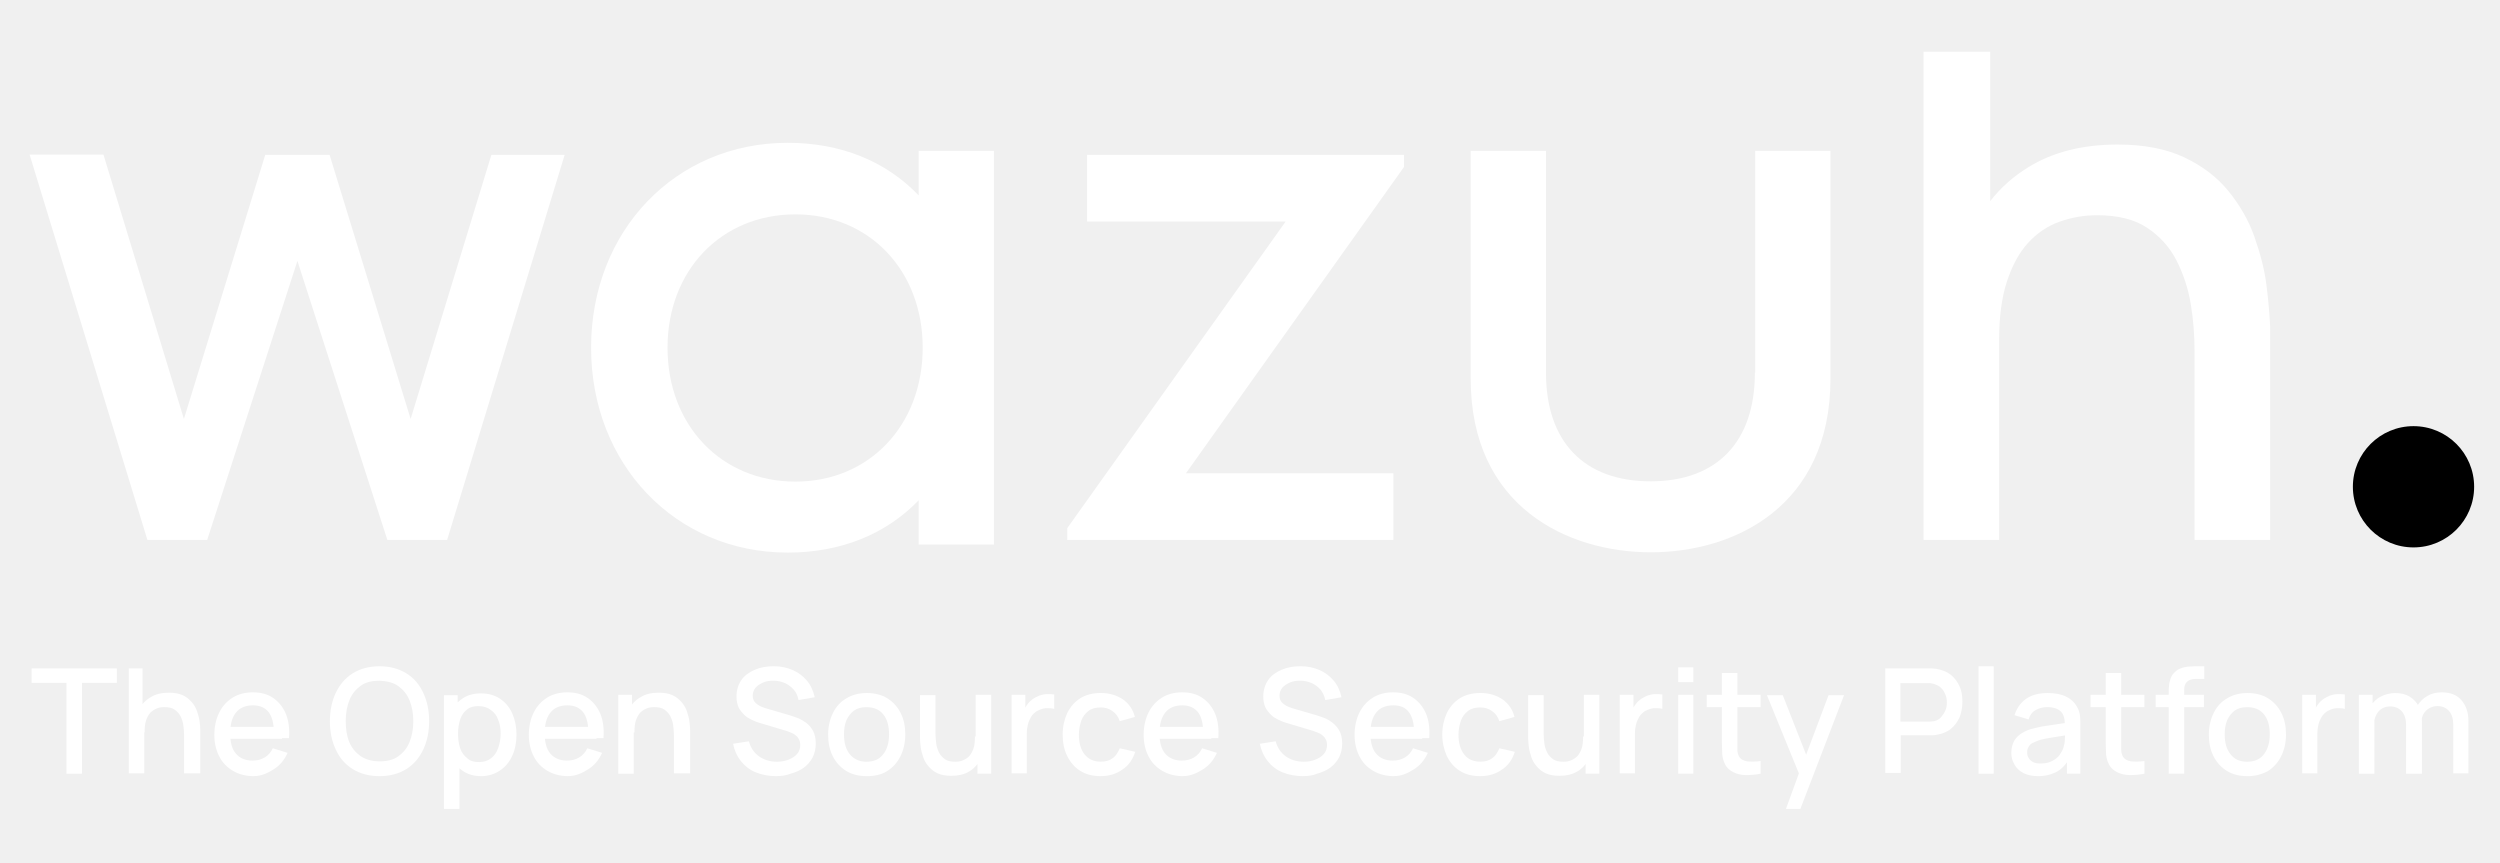
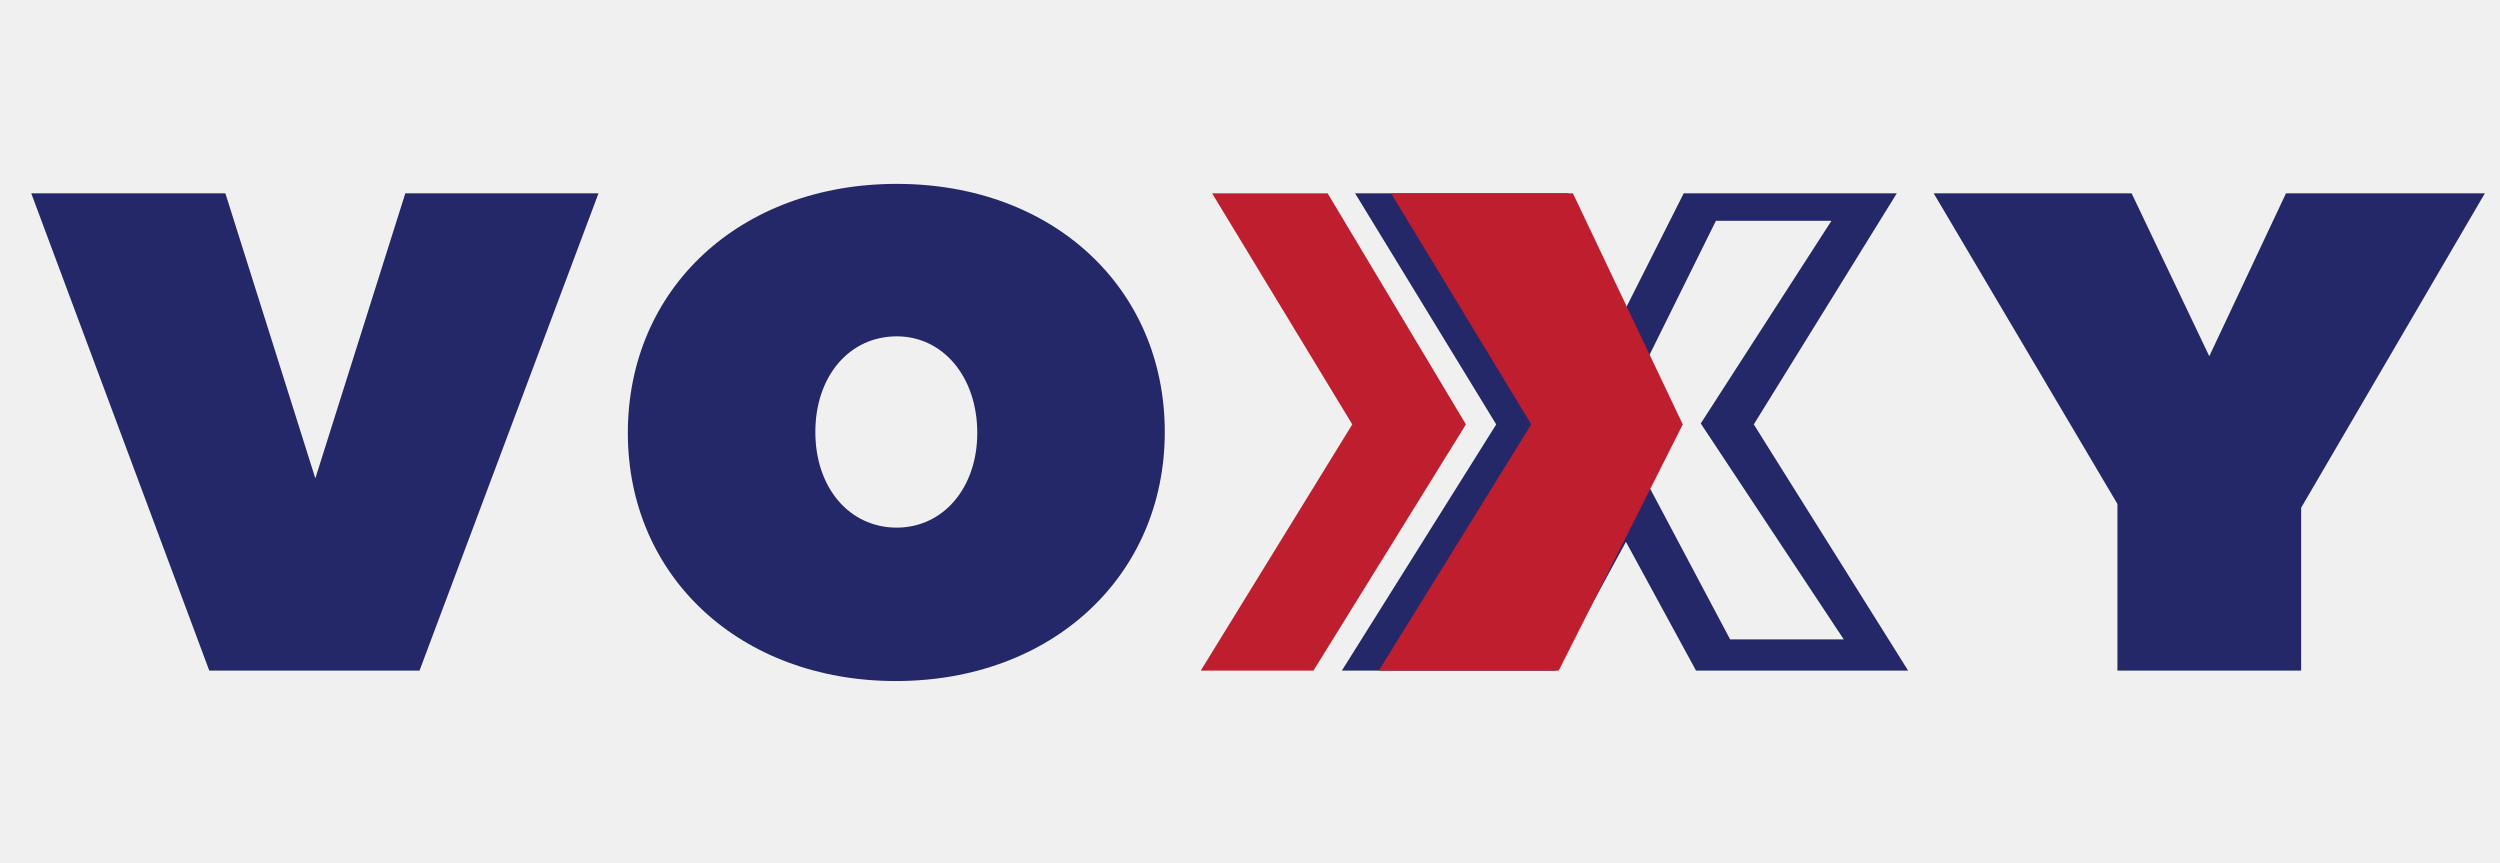
- <svg xmlns="http://www.w3.org/2000/svg" width="870" height="300" enable-background="new 0 0 872 420" version="1.1" xml:space="preserve">
-   <style type="text/css">.st0{fill:#FFFFFF;}</style>
-   <g class="layer">
-     <g id="svg_52">
-       <g id="svg_2">
-         <polygon class="st0" id="svg_3" points="142.9,145.8 114.7,53.9 92.3,53.9 64,145.8 36,53.8 10.3,53.8 51.3,187.9 72.1,187.9 103.5,90.8 134.8,187.9 155.6,187.9 196.5,53.9 171,53.9 " />
-         <polygon class="st0" id="svg_4" points="378.3,77.1 447.4,77.1 371.4,183.8 371.4,187.9 484.9,187.9 484.9,164.7 412.7,164.7 488.6,58.1 488.6,53.9 378.3,53.9 " />
-         <path class="st0" d="m319.7,68c-11.5,-12 -27.2,-18.3 -45.6,-18.3c-39,0 -68.4,30.6 -68.4,71.3c0,40.6 29.4,71.3 68.4,71.3c18.4,0 34.1,-6.3 45.6,-18.2l0,15.4l26.2,0l0,-137l-26.2,0l0,15.5zm-42.9,99.6c-25.8,0 -44.5,-19.6 -44.5,-46.6c0,-26.9 18.7,-46.4 44.5,-46.4c25.7,0 44.3,19.5 44.3,46.4c0,27 -18.6,46.6 -44.3,46.6z" id="svg_5" />
-         <path class="st0" d="m610.7,129.7c0,24.1 -13.2,37.8 -36.3,37.8c-23.2,0 -36.4,-13.8 -36.4,-37.8l0,-77.2l-26.2,0l0,79.3c0,44.6 33.8,60.4 62.7,60.4c28.9,0 62.5,-15.8 62.5,-60.4l0,-79.3l-26.2,0l0,77.2l-0.1,0z" id="svg_6" />
-         <path class="st0" d="m788.7,99c-0.7,-5.5 -2.2,-11 -4.2,-16.7s-5.1,-11 -9,-15.8c-3.9,-4.8 -9,-8.7 -15.3,-11.7c-6.3,-3 -14.1,-4.5 -23.3,-4.5c-12.1,0 -22.4,2.6 -30.9,7.8c-5.2,3.2 -9.7,7.1 -13.4,11.9l0,-52l-23.2,0l0,169.9l26.3,0l0,-69.7c0,-7.9 0.9,-14.7 2.7,-20.2c1.8,-5.5 4.2,-10 7.3,-13.4c3.1,-3.4 6.7,-5.9 10.9,-7.4c4.1,-1.5 8.5,-2.3 13.2,-2.3c7.1,0 12.9,1.4 17.3,4.3c4.4,2.9 7.9,6.7 10.3,11.4c2.4,4.7 4.1,9.8 5,15.3c0.9,5.5 1.3,10.9 1.3,16.1l0,65.9l26.3,0l0,-74.4c-0.2,-4.2 -0.6,-9 -1.3,-14.5z" id="svg_7" />
-         <circle cx="839.9" cy="169.4" id="svg_8" r="21.1" />
-       </g>
-       <g id="svg_20">
-         <g id="svg_21">
-           <path class="st0" d="m23.13,269.25l0,-31.62l-12.13,0l0,-5.02l29.66,0l0,5.02l-12.13,0l0,31.62l-5.39,0z" id="svg_22" />
-           <path class="st0" d="m44.82,269.25l0,-36.64l4.78,0l0,19.73l0.61,0l0,16.79l-5.39,0l0,0.12zm19.24,0l0,-13.48c0,-1.1 -0.12,-2.21 -0.25,-3.31c-0.12,-1.1 -0.49,-2.21 -0.98,-3.19c-0.49,-0.98 -1.23,-1.72 -2.08,-2.33c-0.86,-0.61 -2.08,-0.86 -3.55,-0.86c-0.98,0 -1.84,0.12 -2.7,0.49c-0.86,0.37 -1.59,0.86 -2.21,1.47c-0.61,0.74 -1.1,1.59 -1.47,2.7c-0.37,1.1 -0.49,2.57 -0.49,4.17l-3.31,-1.23c0,-2.45 0.49,-4.66 1.35,-6.62s2.33,-3.43 4.04,-4.41c1.72,-1.1 3.8,-1.59 6.37,-1.59c1.84,0 3.43,0.25 4.78,0.86c1.35,0.61 2.33,1.47 3.19,2.45c0.86,0.98 1.47,2.08 1.84,3.19c0.37,1.23 0.74,2.33 0.86,3.43s0.25,2.08 0.25,2.94l0,15.2l-5.64,0l0,0.12z" id="svg_23" />
-           <path class="st0" d="m88.32,270.1c-2.7,0 -5.15,-0.61 -7.23,-1.84s-3.68,-2.82 -4.78,-5.02c-1.1,-2.08 -1.72,-4.66 -1.72,-7.48c0,-2.94 0.61,-5.64 1.72,-7.84c1.1,-2.21 2.7,-3.92 4.66,-5.15c1.96,-1.23 4.41,-1.84 6.98,-1.84c2.82,0 5.15,0.61 7.11,1.96c1.96,1.35 3.43,3.19 4.41,5.51c0.98,2.33 1.35,5.27 1.1,8.46l-5.27,0l0,-1.96c0,-3.19 -0.61,-5.51 -1.84,-7.11c-1.23,-1.47 -2.94,-2.33 -5.39,-2.33c-2.7,0 -4.66,0.86 -6,2.57s-1.96,4.04 -1.96,7.23c0,3.06 0.61,5.39 1.96,6.98s3.31,2.45 5.76,2.45c1.72,0 3.06,-0.37 4.29,-1.1c1.23,-0.74 2.21,-1.84 2.82,-3.19l5.15,1.59c-1.1,2.45 -2.7,4.41 -4.9,5.76s-4.17,2.33 -6.86,2.33zm-9.8,-12.99l0,-4.17l19.61,0l0,4.17l-19.61,0z" id="svg_24" />
-           <path class="st0" d="m132.07,270.1c-3.68,0 -6.74,-0.86 -9.31,-2.45c-2.57,-1.59 -4.53,-3.8 -5.88,-6.74c-1.35,-2.82 -2.08,-6.13 -2.08,-9.93c0,-3.8 0.74,-7.11 2.08,-9.93c1.35,-2.82 3.31,-5.15 5.88,-6.74c2.57,-1.59 5.64,-2.45 9.31,-2.45c3.68,0 6.74,0.86 9.31,2.45c2.57,1.59 4.53,3.8 5.88,6.74c1.35,2.82 2.08,6.13 2.08,9.93c0,3.8 -0.74,7.11 -2.08,9.93c-1.35,2.82 -3.31,5.15 -5.88,6.74c-2.57,1.59 -5.64,2.45 -9.31,2.45zm0,-5.15c2.57,0 4.78,-0.49 6.49,-1.72c1.72,-1.23 3.06,-2.82 3.92,-4.9c0.86,-2.08 1.35,-4.53 1.35,-7.35c0,-2.82 -0.49,-5.27 -1.35,-7.35c-0.86,-2.08 -2.21,-3.68 -3.92,-4.9c-1.72,-1.23 -3.92,-1.72 -6.49,-1.84c-2.57,0 -4.78,0.49 -6.49,1.72c-1.72,1.23 -3.06,2.82 -3.92,4.9c-0.86,2.08 -1.35,4.53 -1.35,7.35c0,2.82 0.37,5.27 1.23,7.35s2.21,3.68 3.92,4.9c1.84,1.23 4.04,1.84 6.62,1.84z" id="svg_25" />
-           <path class="st0" d="m154.5,281.5l0,-39.58l4.78,0l0,19.73l0.61,0l0,19.85l-5.39,0zm12.99,-11.4c-2.57,0 -4.78,-0.61 -6.62,-1.96c-1.84,-1.23 -3.06,-3.06 -4.04,-5.15c-0.86,-2.21 -1.35,-4.66 -1.35,-7.35c0,-2.7 0.49,-5.15 1.35,-7.35c0.86,-2.21 2.21,-3.92 4.04,-5.15c1.72,-1.23 3.92,-1.84 6.49,-1.84c2.57,0 4.78,0.61 6.62,1.84c1.84,1.23 3.31,2.94 4.29,5.15c0.98,2.21 1.47,4.66 1.47,7.35c0,2.7 -0.49,5.27 -1.47,7.35c-0.98,2.21 -2.45,3.92 -4.29,5.15c-1.84,1.23 -4.04,1.96 -6.49,1.96zm-0.74,-4.9c1.72,0 3.06,-0.49 4.17,-1.35c1.1,-0.86 1.96,-2.08 2.45,-3.55c0.49,-1.47 0.86,-3.06 0.86,-4.9c0,-1.84 -0.25,-3.43 -0.86,-4.9c-0.49,-1.47 -1.35,-2.57 -2.57,-3.43c-1.1,-0.86 -2.57,-1.35 -4.29,-1.35c-1.72,0 -3.06,0.37 -4.04,1.23c-1.1,0.86 -1.84,1.96 -2.33,3.43c-0.49,1.47 -0.74,3.19 -0.74,5.02c0,1.84 0.25,3.55 0.74,5.02c0.49,1.47 1.35,2.57 2.45,3.43c0.98,0.98 2.33,1.35 4.17,1.35z" id="svg_26" />
-           <path class="st0" d="m197.76,270.1c-2.7,0 -5.15,-0.61 -7.23,-1.84s-3.68,-2.82 -4.78,-5.02c-1.1,-2.08 -1.72,-4.66 -1.72,-7.48c0,-2.94 0.61,-5.64 1.72,-7.84c1.1,-2.21 2.7,-3.92 4.66,-5.15c1.96,-1.23 4.41,-1.84 6.98,-1.84c2.82,0 5.15,0.61 7.11,1.96c1.96,1.35 3.43,3.19 4.41,5.51c0.98,2.33 1.35,5.27 1.1,8.46l-5.27,0l0,-1.96c0,-3.19 -0.61,-5.51 -1.84,-7.11c-1.23,-1.47 -2.94,-2.33 -5.39,-2.33c-2.7,0 -4.66,0.86 -6,2.57s-1.96,4.04 -1.96,7.23c0,3.06 0.61,5.39 1.96,6.98s3.31,2.45 5.76,2.45c1.72,0 3.06,-0.37 4.29,-1.1c1.23,-0.74 2.21,-1.84 2.82,-3.19l5.15,1.59c-1.1,2.45 -2.7,4.41 -4.9,5.76s-4.29,2.33 -6.86,2.33zm-9.8,-12.99l0,-4.17l19.61,0l0,4.17l-19.61,0z" id="svg_27" />
-           <path class="st0" d="m215.16,269.25l0,-27.45l4.78,0l0,7.97l0.61,0l0,19.48l-5.39,0zm19.36,0l0,-13.48c0,-1.1 -0.12,-2.21 -0.25,-3.31c-0.12,-1.1 -0.49,-2.21 -0.98,-3.19c-0.49,-0.98 -1.23,-1.72 -2.08,-2.33c-0.86,-0.61 -2.08,-0.86 -3.55,-0.86c-0.98,0 -1.84,0.12 -2.7,0.49c-0.86,0.37 -1.59,0.86 -2.21,1.47c-0.61,0.74 -1.1,1.59 -1.47,2.7c-0.37,1.1 -0.49,2.57 -0.49,4.17l-3.31,-1.23c0,-2.45 0.49,-4.66 1.35,-6.62s2.33,-3.43 4.04,-4.41c1.72,-1.1 3.8,-1.59 6.37,-1.59c1.84,0 3.43,0.25 4.78,0.86c1.35,0.61 2.33,1.47 3.19,2.45c0.86,0.98 1.47,2.08 1.84,3.19c0.37,1.23 0.74,2.33 0.86,3.43s0.25,2.08 0.25,2.94l0,15.2l-5.64,0l0,0.12z" id="svg_28" />
-           <path class="st0" d="m270.06,270.1c-2.57,0 -5.02,-0.49 -7.11,-1.35s-3.8,-2.21 -5.15,-3.92c-1.35,-1.72 -2.21,-3.68 -2.7,-6l5.51,-0.86c0.61,2.21 1.72,3.92 3.55,5.27c1.84,1.23 3.8,1.84 6.25,1.84c1.47,0 2.82,-0.25 4.04,-0.74c1.23,-0.49 2.21,-1.1 2.94,-1.96c0.74,-0.86 1.1,-1.96 1.1,-3.19c0,-0.61 -0.12,-1.23 -0.37,-1.72c-0.25,-0.49 -0.49,-0.98 -0.98,-1.35c-0.37,-0.37 -0.86,-0.74 -1.47,-0.98c-0.61,-0.25 -1.23,-0.49 -1.84,-0.74l-9.44,-2.82c-0.86,-0.25 -1.84,-0.61 -2.82,-1.1c-0.98,-0.49 -1.84,-0.98 -2.57,-1.72c-0.74,-0.74 -1.47,-1.59 -1.96,-2.57c-0.49,-1.1 -0.74,-2.33 -0.74,-3.8c0,-2.21 0.61,-4.17 1.72,-5.76c1.1,-1.59 2.7,-2.7 4.66,-3.55c1.96,-0.86 4.17,-1.23 6.62,-1.23c2.45,0 4.66,0.49 6.62,1.35c1.96,0.86 3.55,2.08 4.9,3.68c1.35,1.59 2.21,3.55 2.7,5.76l-5.64,0.98c-0.25,-1.35 -0.74,-2.57 -1.59,-3.55s-1.84,-1.72 -3.06,-2.33c-1.23,-0.49 -2.45,-0.86 -3.92,-0.86c-1.35,0 -2.57,0.12 -3.68,0.61c-1.1,0.49 -2.08,1.1 -2.7,1.84s-0.98,1.72 -0.98,2.7c0,0.98 0.25,1.84 0.86,2.45s1.35,1.1 2.21,1.47s1.72,0.61 2.57,0.86l6.74,1.96c0.86,0.25 1.84,0.61 2.94,0.98c1.1,0.37 2.08,0.98 3.19,1.72c0.98,0.74 1.84,1.72 2.45,2.82s0.98,2.7 0.98,4.41c0,1.84 -0.37,3.43 -1.1,4.9c-0.74,1.35 -1.72,2.57 -3.06,3.55c-1.35,0.98 -2.82,1.59 -4.53,2.08c-1.47,0.61 -3.19,0.86 -5.15,0.86z" id="svg_29" />
-           <path class="st0" d="m301.55,270.1c-2.7,0 -5.15,-0.61 -7.11,-1.84c-1.96,-1.23 -3.55,-2.94 -4.66,-5.15c-1.1,-2.21 -1.59,-4.66 -1.59,-7.48c0,-2.82 0.61,-5.39 1.72,-7.6c1.1,-2.21 2.7,-3.92 4.66,-5.02c1.96,-1.23 4.41,-1.84 7.11,-1.84c2.7,0 5.15,0.61 7.11,1.84c1.96,1.23 3.55,2.94 4.66,5.15c1.1,2.21 1.59,4.66 1.59,7.48c0,2.82 -0.61,5.39 -1.72,7.6c-1.1,2.21 -2.7,3.92 -4.66,5.15s-4.41,1.72 -7.11,1.72zm0,-5.02c2.57,0 4.53,-0.86 5.88,-2.7c1.35,-1.72 1.96,-4.04 1.96,-6.86c0,-2.82 -0.61,-5.15 -1.96,-6.86c-1.35,-1.72 -3.31,-2.57 -5.88,-2.57c-1.84,0 -3.19,0.37 -4.41,1.23c-1.1,0.86 -1.96,1.96 -2.57,3.31c-0.61,1.47 -0.86,3.06 -0.86,4.9c0,2.94 0.61,5.15 1.96,6.86s3.31,2.7 5.88,2.7z" id="svg_30" />
-           <path class="st0" d="m331.08,269.98c-1.84,0 -3.43,-0.25 -4.78,-0.86c-1.35,-0.61 -2.33,-1.47 -3.19,-2.45c-0.86,-0.98 -1.47,-2.08 -1.84,-3.19c-0.37,-1.23 -0.74,-2.33 -0.86,-3.43c-0.12,-1.1 -0.25,-2.08 -0.25,-2.94l0,-15.2l5.39,0l0,13.48c0,1.1 0.12,2.21 0.25,3.31s0.49,2.21 0.98,3.19s1.23,1.72 2.08,2.33c0.86,0.61 2.08,0.86 3.55,0.86c0.98,0 1.84,-0.12 2.7,-0.49c0.86,-0.37 1.59,-0.86 2.21,-1.47c0.61,-0.74 1.1,-1.59 1.47,-2.7c0.37,-1.1 0.49,-2.57 0.49,-4.17l3.31,1.23c0,2.45 -0.49,4.66 -1.35,6.62c-0.98,1.96 -2.33,3.43 -4.04,4.41c-1.59,0.98 -3.68,1.47 -6.13,1.47zm9.07,-0.74l0,-7.97l-0.61,0l0,-19.48l5.39,0l0,27.45l-4.78,0z" id="svg_31" />
-           <path class="st0" d="m352.04,269.25l0,-27.45l4.78,0l0,6.62l-0.61,-0.86c0.37,-0.86 0.74,-1.72 1.35,-2.45c0.49,-0.74 1.23,-1.35 1.84,-1.84c0.74,-0.49 1.47,-0.86 2.33,-1.23c0.86,-0.25 1.72,-0.49 2.57,-0.49c0.86,0 1.72,0 2.57,0.12l0,5.02c-0.86,-0.25 -1.84,-0.25 -2.94,-0.25c-1.1,0.12 -2.08,0.49 -3.06,0.98c-0.86,0.61 -1.59,1.23 -2.08,2.08c-0.49,0.86 -0.86,1.72 -1.1,2.7c-0.25,0.98 -0.37,1.96 -0.37,3.06l0,13.85l-5.27,0l0,0.12z" id="svg_32" />
-           <path class="st0" d="m383.04,270.1c-2.82,0 -5.15,-0.61 -7.11,-1.84s-3.43,-2.94 -4.53,-5.15s-1.59,-4.66 -1.59,-7.48c0,-2.82 0.61,-5.39 1.59,-7.48c1.1,-2.21 2.57,-3.92 4.53,-5.15c1.96,-1.23 4.41,-1.84 7.11,-1.84c2.94,0 5.51,0.74 7.72,2.21c2.08,1.47 3.55,3.55 4.17,6.13l-5.27,1.47c-0.49,-1.59 -1.35,-2.7 -2.57,-3.55c-1.23,-0.86 -2.57,-1.23 -4.04,-1.23c-1.72,0 -3.19,0.37 -4.29,1.23c-1.1,0.86 -1.96,1.96 -2.45,3.31c-0.49,1.47 -0.86,3.06 -0.86,4.9c0,2.82 0.61,5.15 1.96,6.86s3.19,2.57 5.64,2.57c1.72,0 3.06,-0.37 4.17,-1.23c1.1,-0.74 1.84,-1.96 2.45,-3.43l5.39,1.23c-0.86,2.7 -2.33,4.78 -4.41,6.13c-2.21,1.59 -4.66,2.33 -7.6,2.33z" id="svg_33" />
-           <path class="st0" d="m411.72,270.1c-2.7,0 -5.15,-0.61 -7.23,-1.84s-3.68,-2.82 -4.78,-5.02c-1.1,-2.08 -1.72,-4.66 -1.72,-7.48c0,-2.94 0.61,-5.64 1.72,-7.84c1.1,-2.21 2.7,-3.92 4.66,-5.15c1.96,-1.23 4.41,-1.84 6.98,-1.84c2.82,0 5.15,0.61 7.11,1.96c1.96,1.35 3.43,3.19 4.41,5.51c0.98,2.33 1.35,5.27 1.1,8.46l-5.27,0l0,-1.96c0,-3.19 -0.61,-5.51 -1.84,-7.11c-1.23,-1.47 -2.94,-2.33 -5.39,-2.33c-2.7,0 -4.66,0.86 -6,2.57s-1.96,4.04 -1.96,7.23c0,3.06 0.61,5.39 1.96,6.98s3.31,2.45 5.76,2.45c1.72,0 3.06,-0.37 4.29,-1.1c1.23,-0.74 2.21,-1.84 2.82,-3.19l5.15,1.59c-1.1,2.45 -2.7,4.41 -4.9,5.76s-4.29,2.33 -6.86,2.33zm-9.8,-12.99l0,-4.17l19.61,0l0,4.17l-19.61,0z" id="svg_34" />
-           <path class="st0" d="m453.38,270.1c-2.57,0 -5.02,-0.49 -7.11,-1.35s-3.8,-2.21 -5.15,-3.92c-1.35,-1.72 -2.21,-3.68 -2.7,-6l5.51,-0.86c0.61,2.21 1.72,3.92 3.55,5.27c1.84,1.23 3.8,1.84 6.25,1.84c1.47,0 2.82,-0.25 4.04,-0.74c1.23,-0.49 2.21,-1.1 2.94,-1.96c0.74,-0.86 1.1,-1.96 1.1,-3.19c0,-0.61 -0.12,-1.23 -0.37,-1.72c-0.25,-0.49 -0.49,-0.98 -0.98,-1.35c-0.37,-0.37 -0.86,-0.74 -1.47,-0.98c-0.61,-0.25 -1.23,-0.49 -1.84,-0.74l-9.44,-2.82c-0.86,-0.25 -1.84,-0.61 -2.82,-1.1c-0.98,-0.49 -1.84,-0.98 -2.57,-1.72c-0.74,-0.74 -1.47,-1.59 -1.96,-2.57c-0.49,-1.1 -0.74,-2.33 -0.74,-3.8c0,-2.21 0.61,-4.17 1.72,-5.76c1.1,-1.59 2.7,-2.7 4.66,-3.55c1.96,-0.86 4.17,-1.23 6.62,-1.23c2.45,0 4.66,0.49 6.62,1.35s3.55,2.08 4.9,3.68c1.35,1.59 2.21,3.55 2.7,5.76l-5.64,0.98c-0.25,-1.35 -0.86,-2.57 -1.59,-3.55c-0.86,-0.98 -1.84,-1.72 -3.06,-2.33c-1.23,-0.49 -2.45,-0.86 -3.92,-0.86c-1.35,0 -2.57,0.12 -3.68,0.61c-1.1,0.49 -2.08,1.1 -2.7,1.84s-0.98,1.72 -0.98,2.7c0,0.98 0.25,1.84 0.86,2.45s1.35,1.1 2.21,1.47s1.72,0.61 2.57,0.86l6.74,1.96c0.86,0.25 1.84,0.61 2.94,0.98c1.1,0.37 2.08,0.98 3.06,1.72c0.98,0.74 1.84,1.72 2.45,2.82s0.98,2.7 0.98,4.41c0,1.84 -0.37,3.43 -1.1,4.9c-0.74,1.35 -1.72,2.57 -3.06,3.55c-1.35,0.98 -2.82,1.59 -4.53,2.08c-1.35,0.61 -3.06,0.86 -5.02,0.86z" id="svg_35" />
-           <path class="st0" d="m485.12,270.1c-2.7,0 -5.15,-0.61 -7.23,-1.84s-3.68,-2.82 -4.78,-5.02c-1.1,-2.08 -1.72,-4.66 -1.72,-7.48c0,-2.94 0.61,-5.64 1.72,-7.84s2.7,-3.92 4.66,-5.15c1.96,-1.23 4.41,-1.84 6.98,-1.84c2.82,0 5.15,0.61 7.11,1.96c1.96,1.35 3.43,3.19 4.41,5.51s1.35,5.27 1.1,8.46l-5.27,0l0,-1.96c0,-3.19 -0.61,-5.51 -1.84,-7.11s-2.94,-2.33 -5.39,-2.33c-2.7,0 -4.66,0.86 -6,2.57s-1.96,4.04 -1.96,7.23c0,3.06 0.61,5.39 1.96,6.98s3.31,2.45 5.76,2.45c1.72,0 3.06,-0.37 4.29,-1.1s2.21,-1.84 2.82,-3.19l5.15,1.59c-1.1,2.45 -2.7,4.41 -4.9,5.76s-4.17,2.33 -6.86,2.33zm-9.8,-12.99l0,-4.17l19.61,0l0,4.17l-19.61,0z" id="svg_36" />
-           <path class="st0" d="m515.14,270.1c-2.82,0 -5.15,-0.61 -7.11,-1.84c-1.96,-1.23 -3.43,-2.94 -4.53,-5.15c-0.98,-2.21 -1.59,-4.66 -1.59,-7.48c0,-2.82 0.61,-5.39 1.59,-7.48c1.1,-2.21 2.57,-3.92 4.53,-5.15c1.96,-1.23 4.41,-1.84 7.11,-1.84c2.94,0 5.51,0.74 7.72,2.21c2.08,1.47 3.55,3.55 4.17,6.13l-5.27,1.47c-0.49,-1.59 -1.35,-2.7 -2.57,-3.55c-1.23,-0.86 -2.57,-1.23 -4.04,-1.23c-1.72,0 -3.19,0.37 -4.29,1.23c-1.1,0.86 -1.96,1.96 -2.45,3.31c-0.49,1.47 -0.86,3.06 -0.86,4.9c0,2.82 0.61,5.15 1.96,6.86c1.23,1.72 3.19,2.57 5.64,2.57c1.72,0 3.06,-0.37 4.17,-1.23c1.1,-0.74 1.84,-1.96 2.45,-3.43l5.39,1.23c-0.86,2.7 -2.33,4.78 -4.41,6.13c-2.21,1.59 -4.66,2.33 -7.6,2.33z" id="svg_37" />
-           <path class="st0" d="m542.72,269.98c-1.84,0 -3.43,-0.25 -4.78,-0.86c-1.35,-0.61 -2.33,-1.47 -3.19,-2.45c-0.86,-0.98 -1.47,-2.08 -1.84,-3.19c-0.37,-1.23 -0.74,-2.33 -0.86,-3.43c-0.12,-1.1 -0.25,-2.08 -0.25,-2.94l0,-15.2l5.39,0l0,13.48c0,1.1 0.12,2.21 0.25,3.31c0.12,1.1 0.49,2.21 0.98,3.19c0.49,0.98 1.23,1.72 2.08,2.33c0.86,0.61 2.08,0.86 3.55,0.86c0.98,0 1.84,-0.12 2.7,-0.49c0.86,-0.37 1.59,-0.86 2.21,-1.47c0.61,-0.74 1.1,-1.59 1.47,-2.7c0.37,-1.1 0.49,-2.57 0.49,-4.17l3.31,1.23c0,2.45 -0.49,4.66 -1.35,6.62c-0.98,1.96 -2.33,3.43 -4.04,4.41s-3.68,1.47 -6.13,1.47zm9.07,-0.74l0,-7.97l-0.61,0l0,-19.48l5.39,0l0,27.45l-4.78,0z" id="svg_38" />
-           <path class="st0" d="m563.67,269.25l0,-27.45l4.78,0l0,6.62l-0.61,-0.86c0.37,-0.86 0.74,-1.72 1.35,-2.45c0.49,-0.74 1.23,-1.35 1.84,-1.84c0.74,-0.49 1.47,-0.86 2.33,-1.23c0.86,-0.25 1.72,-0.49 2.57,-0.49c0.86,0 1.72,0 2.57,0.12l0,5.02c-0.86,-0.25 -1.84,-0.25 -2.94,-0.25c-1.1,0.12 -2.08,0.49 -3.06,0.98c-0.86,0.61 -1.59,1.23 -2.08,2.08c-0.49,0.86 -0.86,1.72 -1.1,2.7s-0.37,1.96 -0.37,3.06l0,13.85l-5.27,0l0,0.12z" id="svg_39" />
-           <path class="st0" d="m584.01,237.38l0,-5.15l5.27,0l0,5.15l-5.27,0zm0,31.86l0,-27.45l5.27,0l0,27.45l-5.27,0z" id="svg_40" />
-           <path class="st0" d="m593.94,246.08l0,-4.29l18.75,0l0,4.29l-18.75,0zm18.75,23.16c-1.72,0.37 -3.43,0.49 -5.02,0.49c-1.72,0 -3.19,-0.37 -4.41,-0.98s-2.33,-1.47 -2.94,-2.82c-0.61,-1.1 -0.86,-2.33 -0.98,-3.43c0,-1.23 -0.12,-2.45 -0.12,-4.04l0,-24.26l5.39,0l0,24.02c0,1.1 0,2.08 0,2.82c0,0.86 0.25,1.47 0.49,2.08c0.61,1.1 1.59,1.59 2.94,1.84c1.35,0.12 2.94,0.12 4.66,-0.12l0,4.41z" id="svg_41" />
-           <path class="st0" d="m621.51,281.5l5.27,-14.46l0.12,4.29l-12.01,-29.41l5.51,0l8.95,22.79l-1.59,0l8.58,-22.79l5.39,0l-15.2,39.58l-5.02,0z" id="svg_42" />
-           <path class="st0" d="m656.07,269.25l0,-36.64l14.83,0c0.37,0 0.74,0 1.35,0s0.98,0.12 1.47,0.12c2.08,0.37 3.68,0.98 5.15,2.08c1.35,1.1 2.33,2.45 3.06,4.04c0.74,1.59 0.98,3.43 0.98,5.39c0,1.96 -0.37,3.8 -0.98,5.39c-0.74,1.59 -1.72,2.94 -3.06,4.04c-1.35,1.1 -3.06,1.72 -5.15,2.08c-0.49,0.12 -0.98,0.12 -1.47,0.12c-0.49,0 -0.98,0 -1.35,0l-9.44,0l0,13.11l-5.39,0l0,0.25zm5.27,-18.14l9.31,0c0.37,0 0.74,0 1.1,0s0.86,-0.12 1.23,-0.12c1.1,-0.25 1.96,-0.74 2.57,-1.47s1.1,-1.47 1.47,-2.33s0.49,-1.84 0.49,-2.7s-0.12,-1.84 -0.49,-2.7s-0.74,-1.72 -1.47,-2.33c-0.61,-0.74 -1.59,-1.1 -2.57,-1.47c-0.37,-0.12 -0.74,-0.12 -1.23,-0.25c-0.37,0 -0.74,0 -1.1,0l-9.31,0l0,13.36z" id="svg_43" />
-           <path class="st0" d="m688.54,269.25l0,-37.38l5.27,0l0,37.38l-5.27,0z" id="svg_44" />
-           <path class="st0" d="m709.25,270.1c-2.08,0 -3.68,-0.37 -5.15,-1.1c-1.35,-0.74 -2.45,-1.72 -3.06,-2.94c-0.74,-1.23 -1.1,-2.57 -1.1,-4.04c0,-1.35 0.25,-2.57 0.74,-3.68c0.49,-1.1 1.23,-1.96 2.21,-2.7c0.98,-0.74 2.21,-1.35 3.55,-1.84c1.23,-0.37 2.57,-0.61 4.17,-0.98c1.59,-0.25 3.19,-0.49 4.9,-0.74c1.72,-0.25 3.43,-0.49 5.02,-0.74l-1.96,1.1c0,-2.21 -0.37,-3.8 -1.35,-4.78c-0.98,-0.98 -2.57,-1.59 -4.78,-1.59c-1.47,0 -2.82,0.37 -3.92,0.98c-1.23,0.61 -2.08,1.72 -2.57,3.31l-4.9,-1.47c0.74,-2.33 1.96,-4.17 3.92,-5.64c1.96,-1.35 4.41,-2.08 7.6,-2.08c2.45,0 4.66,0.37 6.37,1.23c1.84,0.86 3.19,2.21 4.04,3.92c0.49,0.86 0.74,1.84 0.86,2.82s0.12,2.08 0.12,3.19l0,16.91l-4.66,0l0,-6.25l0.86,0.86c-1.1,2.08 -2.57,3.68 -4.29,4.66c-1.84,0.98 -4.04,1.59 -6.62,1.59zm0.98,-4.41c1.47,0 2.82,-0.25 3.92,-0.86s1.96,-1.23 2.57,-2.08c0.61,-0.86 1.1,-1.72 1.35,-2.57c0.25,-0.86 0.49,-1.72 0.49,-2.7c0,-0.98 0.12,-1.84 0.12,-2.45l1.72,0.61c-1.72,0.25 -3.19,0.49 -4.53,0.74s-2.57,0.37 -3.68,0.61c-1.1,0.25 -2.08,0.37 -2.94,0.74c-0.74,0.25 -1.35,0.61 -1.96,0.86s-0.98,0.74 -1.35,1.35s-0.49,1.1 -0.49,1.84c0,0.74 0.12,1.35 0.49,1.96c0.37,0.61 0.86,1.1 1.59,1.47c0.61,0.37 1.59,0.49 2.7,0.49z" id="svg_45" />
-           <path class="st0" d="m727.51,246.08l0,-4.29l18.75,0l0,4.29l-18.75,0zm18.75,23.16c-1.72,0.37 -3.43,0.49 -5.02,0.49c-1.72,0 -3.19,-0.37 -4.41,-0.98s-2.33,-1.47 -2.94,-2.82c-0.61,-1.1 -0.86,-2.33 -0.98,-3.43c0,-1.23 -0.12,-2.45 -0.12,-4.04l0,-24.26l5.39,0l0,24.02c0,1.1 0,2.08 0,2.82c0,0.86 0.25,1.47 0.49,2.08c0.61,1.1 1.59,1.59 2.94,1.84c1.35,0.12 2.94,0.12 4.66,-0.12l0,4.41z" id="svg_46" />
-           <path class="st0" d="m750.18,246.08l0,-4.29l16.79,0l0,4.29l-16.79,0zm4.53,23.16l0,-28.43c0,-0.74 0,-1.47 0.12,-2.21c0,-0.74 0.25,-1.59 0.49,-2.33s0.61,-1.47 1.23,-2.08c0.74,-0.74 1.47,-1.35 2.33,-1.59c0.86,-0.37 1.72,-0.49 2.45,-0.61c0.86,0 1.59,-0.12 2.33,-0.12l3.43,0l0,4.41l-3.19,0c-1.23,0 -2.21,0.37 -2.82,0.98s-0.98,1.47 -0.98,2.57l0,29.41l-5.39,0z" id="svg_47" />
-           <path class="st0" d="m782.04,270.1c-2.7,0 -5.15,-0.61 -7.11,-1.84c-1.96,-1.23 -3.55,-2.94 -4.66,-5.15c-1.1,-2.21 -1.59,-4.66 -1.59,-7.48c0,-2.82 0.61,-5.39 1.72,-7.6c1.1,-2.21 2.7,-3.92 4.66,-5.02c1.96,-1.23 4.41,-1.84 7.11,-1.84c2.7,0 5.15,0.61 7.11,1.84c1.96,1.23 3.55,2.94 4.66,5.15c1.1,2.21 1.59,4.66 1.59,7.48c0,2.82 -0.61,5.39 -1.72,7.6c-1.1,2.21 -2.7,3.92 -4.66,5.15c-2.08,1.1 -4.41,1.72 -7.11,1.72zm0,-5.02c2.57,0 4.53,-0.86 5.88,-2.7s1.96,-4.04 1.96,-6.86c0,-2.82 -0.61,-5.15 -1.96,-6.86c-1.35,-1.72 -3.31,-2.57 -5.88,-2.57c-1.84,0 -3.19,0.37 -4.41,1.23c-1.1,0.86 -1.96,1.96 -2.57,3.31c-0.61,1.47 -0.86,3.06 -0.86,4.9c0,2.94 0.61,5.15 1.96,6.86c1.35,1.84 3.31,2.7 5.88,2.7z" id="svg_48" />
-           <path class="st0" d="m801.16,269.25l0,-27.45l4.78,0l0,6.62l-0.61,-0.86c0.37,-0.86 0.74,-1.72 1.35,-2.45c0.49,-0.74 1.23,-1.35 1.84,-1.84c0.74,-0.49 1.47,-0.86 2.33,-1.23c0.86,-0.25 1.72,-0.49 2.57,-0.49c0.86,0 1.72,0 2.57,0.12l0,5.02c-0.86,-0.25 -1.84,-0.25 -2.94,-0.25c-1.1,0.12 -2.08,0.49 -3.06,0.98c-0.86,0.61 -1.59,1.23 -2.08,2.08c-0.49,0.86 -0.86,1.72 -1.1,2.7s-0.37,1.96 -0.37,3.06l0,13.85l-5.27,0l0,0.12z" id="svg_49" />
-           <path class="st0" d="m820.89,269.25l0,-27.45l4.78,0l0,7.97l0.61,0l0,19.48l-5.39,0zm16.42,0l0,-17.03c0,-1.96 -0.49,-3.55 -1.47,-4.66c-0.98,-1.1 -2.33,-1.72 -4.04,-1.72c-1.72,0 -3.06,0.61 -4.04,1.72c-0.98,1.1 -1.59,2.7 -1.59,4.53l-2.57,-1.59c0,-1.84 0.49,-3.43 1.35,-4.78c0.86,-1.35 2.08,-2.57 3.55,-3.31s3.19,-1.23 5.02,-1.23c1.96,0 3.55,0.37 5.02,1.23c1.35,0.86 2.45,1.96 3.19,3.43c0.74,1.47 1.1,3.19 1.1,5.15l0,18.26l-5.51,0zm16.42,0l0,-17.16c0,-1.96 -0.49,-3.55 -1.47,-4.66c-0.98,-1.1 -2.33,-1.72 -4.04,-1.72c-0.98,0 -1.96,0.25 -2.82,0.74c-0.86,0.49 -1.47,1.1 -2.08,2.08c-0.49,0.98 -0.74,2.08 -0.74,3.43l-2.57,-1.35c0,-1.96 0.37,-3.68 1.23,-5.02s1.96,-2.57 3.55,-3.43c1.47,-0.86 3.19,-1.23 4.9,-1.23c2.94,0 5.27,0.86 6.86,2.7c1.59,1.84 2.45,4.17 2.45,7.11l0,18.38l-5.27,0l0,0.12z" id="svg_50" />
-         </g>
-       </g>
-     </g>
-   </g>
+ <svg xmlns="http://www.w3.org/2000/svg" version="1.2" viewBox="0 0 264 58" width="870" height="300">
+   <style>.a{fill:#231f20}.b{fill:#242768}.c{fill:#f05a29}.d{fill:#213f99}.e{fill:#be1e2d}.f{fill:#046738}.g{fill:#7e3f97}.h{fill:#b4a632}.i{fill:#3865af}</style>
+   <path class="a" d="m25.1-309.7l-18.8-50.4h20.5l9.5 30.1 9.5-30.1h20.4l-18.8 50.4z" />
+   <path fill-rule="evenodd" class="a" d="m69.3-334.9c0-15.2 11.9-26.3 28.4-26.3 16.5 0 28.4 11 28.4 26.2 0 15.2-12 26.3-28.5 26.3-16.4 0-28.3-11-28.3-26.2zm37 0c0-5.9-3.6-10.2-8.6-10.2-5 0-8.6 4.2-8.6 10.2 0 5.8 3.6 10 8.6 10 5 0 8.6-4.1 8.6-10z" />
+   <path class="a" d="m265.4-360.1l-19.4 33.1v17.3h-19.4v-17.7l-19.4-32.7h21l8.2 17.2 8-17.2z" />
+   <path fill-rule="evenodd" class="a" d="m204.6-309.7h-22.5l-7.4-13.7-7.4 13.7h-22.6l16.3-26.1-14.9-24.3h22.5l6.1 12 6.1-12h22.5l-15.1 24.3zm-18.8-3.2h12l-15-22.9 13.7-21.4h-12.2l-10.6 21.4z" />
+   <path class="a" d="m131.1-360.1l14.7 24.3-16 26h12l16.1-25.9-14.6-24.4z" />
+   <path class="a" d="m150-360.1l14.7 24.3-16 26.1h18.9l13.2-26-11.7-24.4z" />
+   <path class="b" d="m25-133.7l-18.8-50.4h20.4l9.5 30.1 9.6-30.1h20.4l-18.9 50.4z" />
+   <path fill-rule="evenodd" class="b" d="m69.2-158.8c0-15.3 11.9-26.4 28.4-26.4 16.5 0 28.3 11 28.3 26.2 0 15.3-11.9 26.4-28.4 26.4-16.4 0-28.3-11-28.3-26.2zm36.9 0c0-5.9-3.6-10.2-8.5-10.2-5 0-8.6 4.2-8.6 10.1 0 5.8 3.6 10.1 8.6 10.1 4.9 0 8.5-4.2 8.5-10z" />
+   <path class="b" d="m265.3-184.1l-19.4 33.1v17.3h-19.5v-17.6l-19.3-32.8h20.9l8.2 17.2 8.1-17.2z" />
+   <path fill-rule="evenodd" class="b" d="m204.4-133.7h-22.4l-7.4-13.7-7.4 13.7h-22.6l16.3-26.1-15-24.3h22.6l6.1 12.1 6.1-12.1h22.5l-15.1 24.3zm-18.8-3.2h12l-15.1-22.8 13.8-21.4h-12.2l-10.6 21.4z" />
+   <path class="c" d="m130.9-184.1l14.8 24.4-16.1 26h12l16.1-26-14.6-24.4z" />
+   <path class="c" d="m149.8-184.1l14.8 24.4-16.1 26h19l13.1-26-11.6-24.4z" />
+   <path class="b" d="m23.4-47.6l-18.8-50.4h20.4l9.5 30.1 9.5-30.1h20.5l-18.9 50.4z" />
+   <path fill-rule="evenodd" class="b" d="m67.6-72.8c0-15.2 11.9-26.3 28.3-26.3 16.5 0 28.4 11 28.4 26.2 0 15.3-11.9 26.4-28.4 26.4-16.4 0-28.3-11.1-28.3-26.3zm36.9 0c0-5.9-3.6-10.2-8.6-10.2-4.9 0-8.5 4.3-8.5 10.2 0 5.8 3.6 10.1 8.5 10.1 5 0 8.6-4.2 8.6-10.1z" />
+   <path class="b" d="m263.6-98l-19.3 33.1v17.3h-19.5v-17.7l-19.3-32.7h20.9l8.2 17.2 8.1-17.2z" />
+   <path fill-rule="evenodd" class="b" d="m202.8-47.6h-22.5l-7.3-13.7-7.4 13.7h-22.6l16.2-26.1-14.9-24.3h22.6l6.1 12.1 6-12.1h22.6l-15.2 24.3zm-18.7-3.2h11.9l-15-22.9 13.8-21.3h-12.2l-10.6 21.3z" />
+   <path class="d" d="m129.3-98l14.8 24.4-16.1 26h12l16.1-26-14.6-24.4z" />
+   <path class="d" d="m148.2-98l14.8 24.4-16.1 26h19l13.1-26-11.6-24.4z" />
+   <path class="b" d="m22.1 54.3l-18.8-50.4h20.5l9.5 30.1 9.5-30.1h20.4l-18.9 50.4z" />
+   <path fill-rule="evenodd" class="b" d="m66.3 29.2c0-15.3 11.9-26.3 28.4-26.3 16.5 0 28.3 11 28.3 26.2 0 15.2-11.9 26.3-28.4 26.3-16.4 0-28.3-11-28.3-26.2zm36.9 0c0-5.9-3.6-10.2-8.5-10.2-5 0-8.6 4.2-8.6 10.1 0 5.9 3.6 10.1 8.6 10.1 4.9 0 8.5-4.2 8.5-10z" />
+   <path class="b" d="m262.4 3.9l-19.4 33.2v17.2h-19.4v-17.6l-19.4-32.8h20.9l8.2 17.2 8.1-17.2z" />
+   <path fill-rule="evenodd" class="b" d="m201.5 54.3h-22.4l-7.4-13.6-7.4 13.6h-22.6l16.3-26-14.9-24.4h22.5l6.1 12.1 6.1-12.1h22.5l-15.1 24.4zm-18.8-3.3h12l-15.1-22.8 13.8-21.4h-12.2l-10.6 21.4z" />
+   <path class="e" d="m128 3.9l14.8 24.4-16 26h11.9l16.1-26-14.6-24.4z" />
+   <path class="e" d="m146.9 3.9l14.8 24.4-16.1 26h19l13.1-26-11.6-24.4z" />
+   <path class="b" d="m20.1 152.5l-18.8-50.4h20.5l9.5 30.1 9.5-30.1h20.4l-18.9 50.4z" />
+   <path fill-rule="evenodd" class="b" d="m64.3 127.4c0-15.3 11.9-26.4 28.4-26.4 16.5 0 28.3 11 28.3 26.2 0 15.3-11.9 26.4-28.4 26.4-16.4 0-28.3-11-28.3-26.2zm36.9 0c0-5.9-3.6-10.3-8.5-10.3-5 0-8.6 4.3-8.6 10.2 0 5.8 3.6 10.1 8.6 10.1 4.9 0 8.5-4.2 8.5-10z" />
+   <path class="b" d="m260.4 102.1l-19.4 33.1v17.3h-19.4v-17.7l-19.4-32.7h20.9l8.2 17.2 8.1-17.2z" />
+   <path fill-rule="evenodd" class="b" d="m199.5 152.5h-22.4l-7.4-13.7-7.4 13.7h-22.6l16.3-26.1-14.9-24.3h22.5l6.1 12.1 6.1-12.1h22.5l-15.1 24.3zm-18.8-3.2h12l-15.1-22.9 13.8-21.3h-12.2l-10.6 21.3z" />
+   <path class="f" d="m126 102.1l14.8 24.4-16 26h11.9l16.1-26-14.6-24.4z" />
+   <path class="f" d="m144.9 102.1l14.8 24.4-16.1 26h19l13.1-26-11.6-24.4z" />
+   <path class="b" d="m18.3 253.4l-18.8-50.4h20.5l9.5 30.1 9.5-30.1h20.4l-18.8 50.4z" />
+   <path fill-rule="evenodd" class="b" d="m62.5 228.3c0-15.3 11.9-26.4 28.4-26.4 16.5 0 28.4 11.1 28.4 26.2 0 15.3-12 26.4-28.5 26.4-16.4 0-28.3-11-28.3-26.2zm37 0c0-5.9-3.6-10.2-8.6-10.2-5 0-8.6 4.2-8.6 10.1 0 5.8 3.6 10.1 8.6 10.1 5 0 8.6-4.2 8.6-10z" />
+   <path class="b" d="m258.6 203l-19.4 33.1v17.3h-19.4v-17.6l-19.4-32.8h21l8.2 17.2 8-17.2z" />
+   <path fill-rule="evenodd" class="b" d="m197.7 253.4h-22.4l-7.4-13.7-7.4 13.7h-22.6l16.3-26-14.9-24.4h22.5l6.1 12.1 6.1-12.1h22.5l-15.1 24.4zm-18.8-3.3h12l-15.1-22.8 13.8-21.4h-12.2l-10.6 21.4z" />
+   <path class="g" d="m124.3 203l14.7 24.4-16 26h11.9l16.2-26-14.7-24.4z" />
+   <path class="g" d="m143.2 203l14.7 24.4-16 26h18.9l13.1-26-11.6-24.4z" />
+   <path class="b" d="m17.1 344.6l-18.8-50.4h20.4l9.5 30.1 9.5-30.1h20.5l-18.9 50.4z" />
+   <path fill-rule="evenodd" class="b" d="m61.3 319.5c0-15.3 11.9-26.4 28.3-26.4 16.5 0 28.4 11 28.4 26.2 0 15.3-11.9 26.4-28.4 26.4-16.4 0-28.3-11-28.3-26.2zm36.9 0c0-5.9-3.6-10.3-8.6-10.3-4.9 0-8.5 4.3-8.5 10.2 0 5.8 3.6 10.1 8.5 10.1 5 0 8.6-4.2 8.6-10z" />
+   <path class="b" d="m257.3 294.2l-19.3 33.1v17.3h-19.5v-17.6l-19.3-32.8h20.9l8.2 17.2 8.1-17.2z" />
+   <path fill-rule="evenodd" class="b" d="m196.5 344.6h-22.5l-7.3-13.7-7.4 13.7h-22.6l16.2-26.1-14.9-24.3h22.6l6.1 12.1 6-12.1h22.6l-15.1 24.3zm-18.8-3.2h11.9l-15-22.8 13.8-21.4h-12.2l-10.6 21.4z" />
+   <path class="h" d="m123 294.2l14.8 24.4-16.1 26h12l16.1-26-14.6-24.4z" />
+   <path class="h" d="m141.9 294.2l14.8 24.4-16.1 26h19l13.1-26-11.6-24.4z" />
+   <path class="b" d="m17.1 435.6l-18.8-50.4h20.4l9.5 30.1 9.5-30.1h20.5l-18.9 50.4z" />
+   <path fill-rule="evenodd" class="b" d="m61.3 410.5c0-15.3 11.9-26.4 28.3-26.4 16.5 0 28.4 11 28.4 26.2 0 15.3-11.9 26.4-28.4 26.4-16.4 0-28.3-11-28.3-26.2zm36.9 0c0-5.9-3.6-10.3-8.6-10.3-4.9 0-8.5 4.3-8.5 10.2 0 5.8 3.6 10.1 8.5 10.1 5 0 8.6-4.2 8.6-10z" />
+   <path class="b" d="m257.3 385.2l-19.3 33.1v17.3h-19.5v-17.6l-19.3-32.8h20.9l8.2 17.2 8.1-17.2z" />
+   <path fill-rule="evenodd" class="b" d="m196.5 435.6h-22.5l-7.3-13.7-7.4 13.7h-22.6l16.2-26.1-14.9-24.3h22.6l6.1 12.1 6-12.1h22.6l-15.1 24.3zm-18.8-3.2h11.9l-15-22.8 13.8-21.4h-12.2l-10.6 21.4z" />
+   <path class="i" d="m123 385.2l14.8 24.4-16.1 26h12l16.1-26-14.6-24.4z" />
+   <path class="i" d="m141.9 385.2l14.8 24.4-16.1 26h19l13.1-26-11.6-24.4z" />
+   <path fill-rule="evenodd" class="a" d="m514.4-308.8h-22.5l-7.3-13.6-7.4 13.6h-22.6l16.2-26-14.9-24.4h22.6l6.1 12.1 6-12.1h22.6l-15.1 24.4zm-18.8-3.3h12l-15.1-22.8 13.8-21.4h-12.2l-10.6 21.4z" />
+   <path class="a" d="m440.9-359.2l14.8 24.4-16.1 26h12l16.1-26-14.6-24.4z" />
+   <path class="a" d="m459.8-359.2l14.8 24.4-16.1 26h19l13.1-26-11.6-24.4z" />
+   <path fill-rule="evenodd" class="b" d="m514.3-132.7h-22.5l-7.4-13.7-7.4 13.7h-22.6l16.3-26.1-14.9-24.3h22.5l6.1 12.1 6.1-12.1h22.5l-15.1 24.3zm-18.8-3.2h12l-15-22.9 13.7-21.3h-12.2l-10.6 21.3z" />
+   <path class="c" d="m440.8-183.1l14.7 24.4-16 26h12l16.1-26-14.6-24.4z" />
+   <path class="c" d="m459.7-183.1l14.7 24.4-16 26h18.9l13.2-26-11.6-24.4z" />
+   <path fill-rule="evenodd" class="b" d="m512.6-46.6h-22.4l-7.4-13.7-7.4 13.7h-22.6l16.3-26.1-14.9-24.3h22.5l6.1 12 6.1-12h22.5l-15.1 24.3zm-18.8-3.2h12l-15.1-22.9 13.8-21.4h-12.2l-10.6 21.4z" />
+   <path class="d" d="m439.2-97l14.7 24.3-16 26h11.9l16.2-25.9-14.7-24.4z" />
+   <path class="d" d="m458.1-97l14.7 24.3-16 26.1h18.9l13.1-26-11.6-24.4z" />
+   <path fill-rule="evenodd" class="b" d="m511.4 55.3h-22.5l-7.3-13.7-7.5 13.7h-22.6l16.3-26-14.9-24.4h22.5l6.2 12.1 6-12.1h22.5l-15.1 24.4zm-18.7-3.3h11.9l-15-22.8 13.7-21.4h-12.1l-10.7 21.4z" />
+   <path class="e" d="m437.9 4.9l14.7 24.4-16 26h12l16.1-26-14.6-24.4z" />
+   <path class="e" d="m456.8 4.9l14.7 24.4-16 26h18.9l13.2-26-11.6-24.4z" />
+   <path fill-rule="evenodd" class="b" d="m509.4 153.5h-22.5l-7.3-13.7-7.5 13.7h-22.6l16.3-26.1-14.9-24.3h22.5l6.2 12.1 6-12.1h22.5l-15.1 24.3zm-18.7-3.2h11.9l-15-22.9 13.7-21.4h-12.1l-10.7 21.4z" />
+   <path class="f" d="m435.9 103.1l14.7 24.4-16 26h12l16.1-26-14.6-24.4z" />
+   <path class="f" d="m454.8 103.1l14.7 24.4-16 26h18.9l13.2-26-11.6-24.4z" />
+   <path fill-rule="evenodd" class="b" d="m507.6 254.4h-22.5l-7.3-13.7-7.4 13.7h-22.7l16.3-26.1-14.9-24.3h22.6l6.1 12.1 6-12.1h22.6l-15.2 24.3zm-18.7-3.2h11.9l-15-22.8 13.7-21.4h-12.1l-10.6 21.4z" />
+   <path class="g" d="m434.1 204l14.8 24.4-16.1 26h12l16.1-26-14.6-24.4z" />
+   <path class="g" d="m453 204l14.8 24.4-16.1 26h19l13.1-26-11.6-24.4z" />
+   <path fill-rule="evenodd" class="b" d="m506.3 345.6h-22.4l-7.4-13.7-7.4 13.7h-22.6l16.3-26.1-14.9-24.3h22.5l6.1 12.1 6.1-12.1h22.5l-15.1 24.3zm-18.8-3.2h12l-15.1-22.9 13.8-21.3h-12.2l-10.6 21.3z" />
+   <path class="h" d="m432.9 295.2l14.7 24.4-16 26h11.9l16.2-26-14.7-24.4z" />
+   <path class="h" d="m451.8 295.2l14.7 24.4-16 26h18.9l13.1-26-11.6-24.4z" />
+   <path fill-rule="evenodd" class="b" d="m506.3 436.6h-22.4l-7.4-13.7-7.4 13.7h-22.6l16.3-26.1-14.9-24.3h22.5l6.1 12.1 6.1-12.1h22.5l-15.1 24.3zm-18.8-3.2h12l-15.1-22.9 13.8-21.3h-12.2l-10.6 21.3z" />
+   <path class="i" d="m432.9 386.2l14.7 24.4-16 26h11.9l16.2-26-14.7-24.4z" />
+   <path class="i" d="m451.8 386.2l14.7 24.4-16 26h18.9l13.1-26-11.6-24.4z" />
+   <path class="b" d="m25.1-225.2l-18.8-50.4h20.5l9.5 30.1 9.5-30.1h20.4l-18.8 50.4z" />
+   <path fill-rule="evenodd" class="b" d="m69.3-250.3c0-15.3 11.9-26.4 28.4-26.4 16.5 0 28.4 11 28.4 26.2 0 15.3-12 26.4-28.5 26.4-16.4 0-28.3-11.1-28.3-26.2zm37 0c0-5.9-3.6-10.3-8.6-10.3-5 0-8.6 4.3-8.6 10.2 0 5.8 3.6 10.1 8.6 10.1 5 0 8.6-4.2 8.6-10z" />
+   <path class="b" d="m265.4-275.6l-19.4 33.1v17.3h-19.4v-17.7l-19.4-32.7h21l8.2 17.2 8-17.2z" />
+   <path fill-rule="evenodd" class="b" d="m204.6-225.2h-22.5l-7.4-13.7-7.4 13.7h-22.6l16.3-26.1-14.9-24.3h22.5l6.1 12.1 6.1-12.1h22.5l-15.1 24.3zm-18.8-3.2h12l-15-22.9 13.7-21.3h-12.2l-10.6 21.3z" />
+   <path class="a" d="m131.1-275.6l14.7 24.4-16 26h11.9l16.2-26-14.6-24.4z" />
+   <path class="a" d="m150-275.6l14.7 24.4-16 26h18.9l13.2-26-11.7-24.4z" />
+   <path fill-rule="evenodd" class="b" d="m514.4-224.2h-22.5l-7.3-13.7-7.4 13.7h-22.6l16.2-26.1-14.9-24.3h22.6l6.1 12.1 6-12.1h22.6l-15.1 24.3zm-18.8-3.2h11.9l-15-22.9 13.8-21.4h-12.2l-10.6 21.4z" />
+   <path class="a" d="m440.9-274.6l14.8 24.4-16.1 26h12l16.1-26-14.6-24.4z" />
+   <path class="a" d="m459.8-274.6l14.8 24.4-16.1 26h19l13.1-26-11.6-24.4z" />
</svg>
